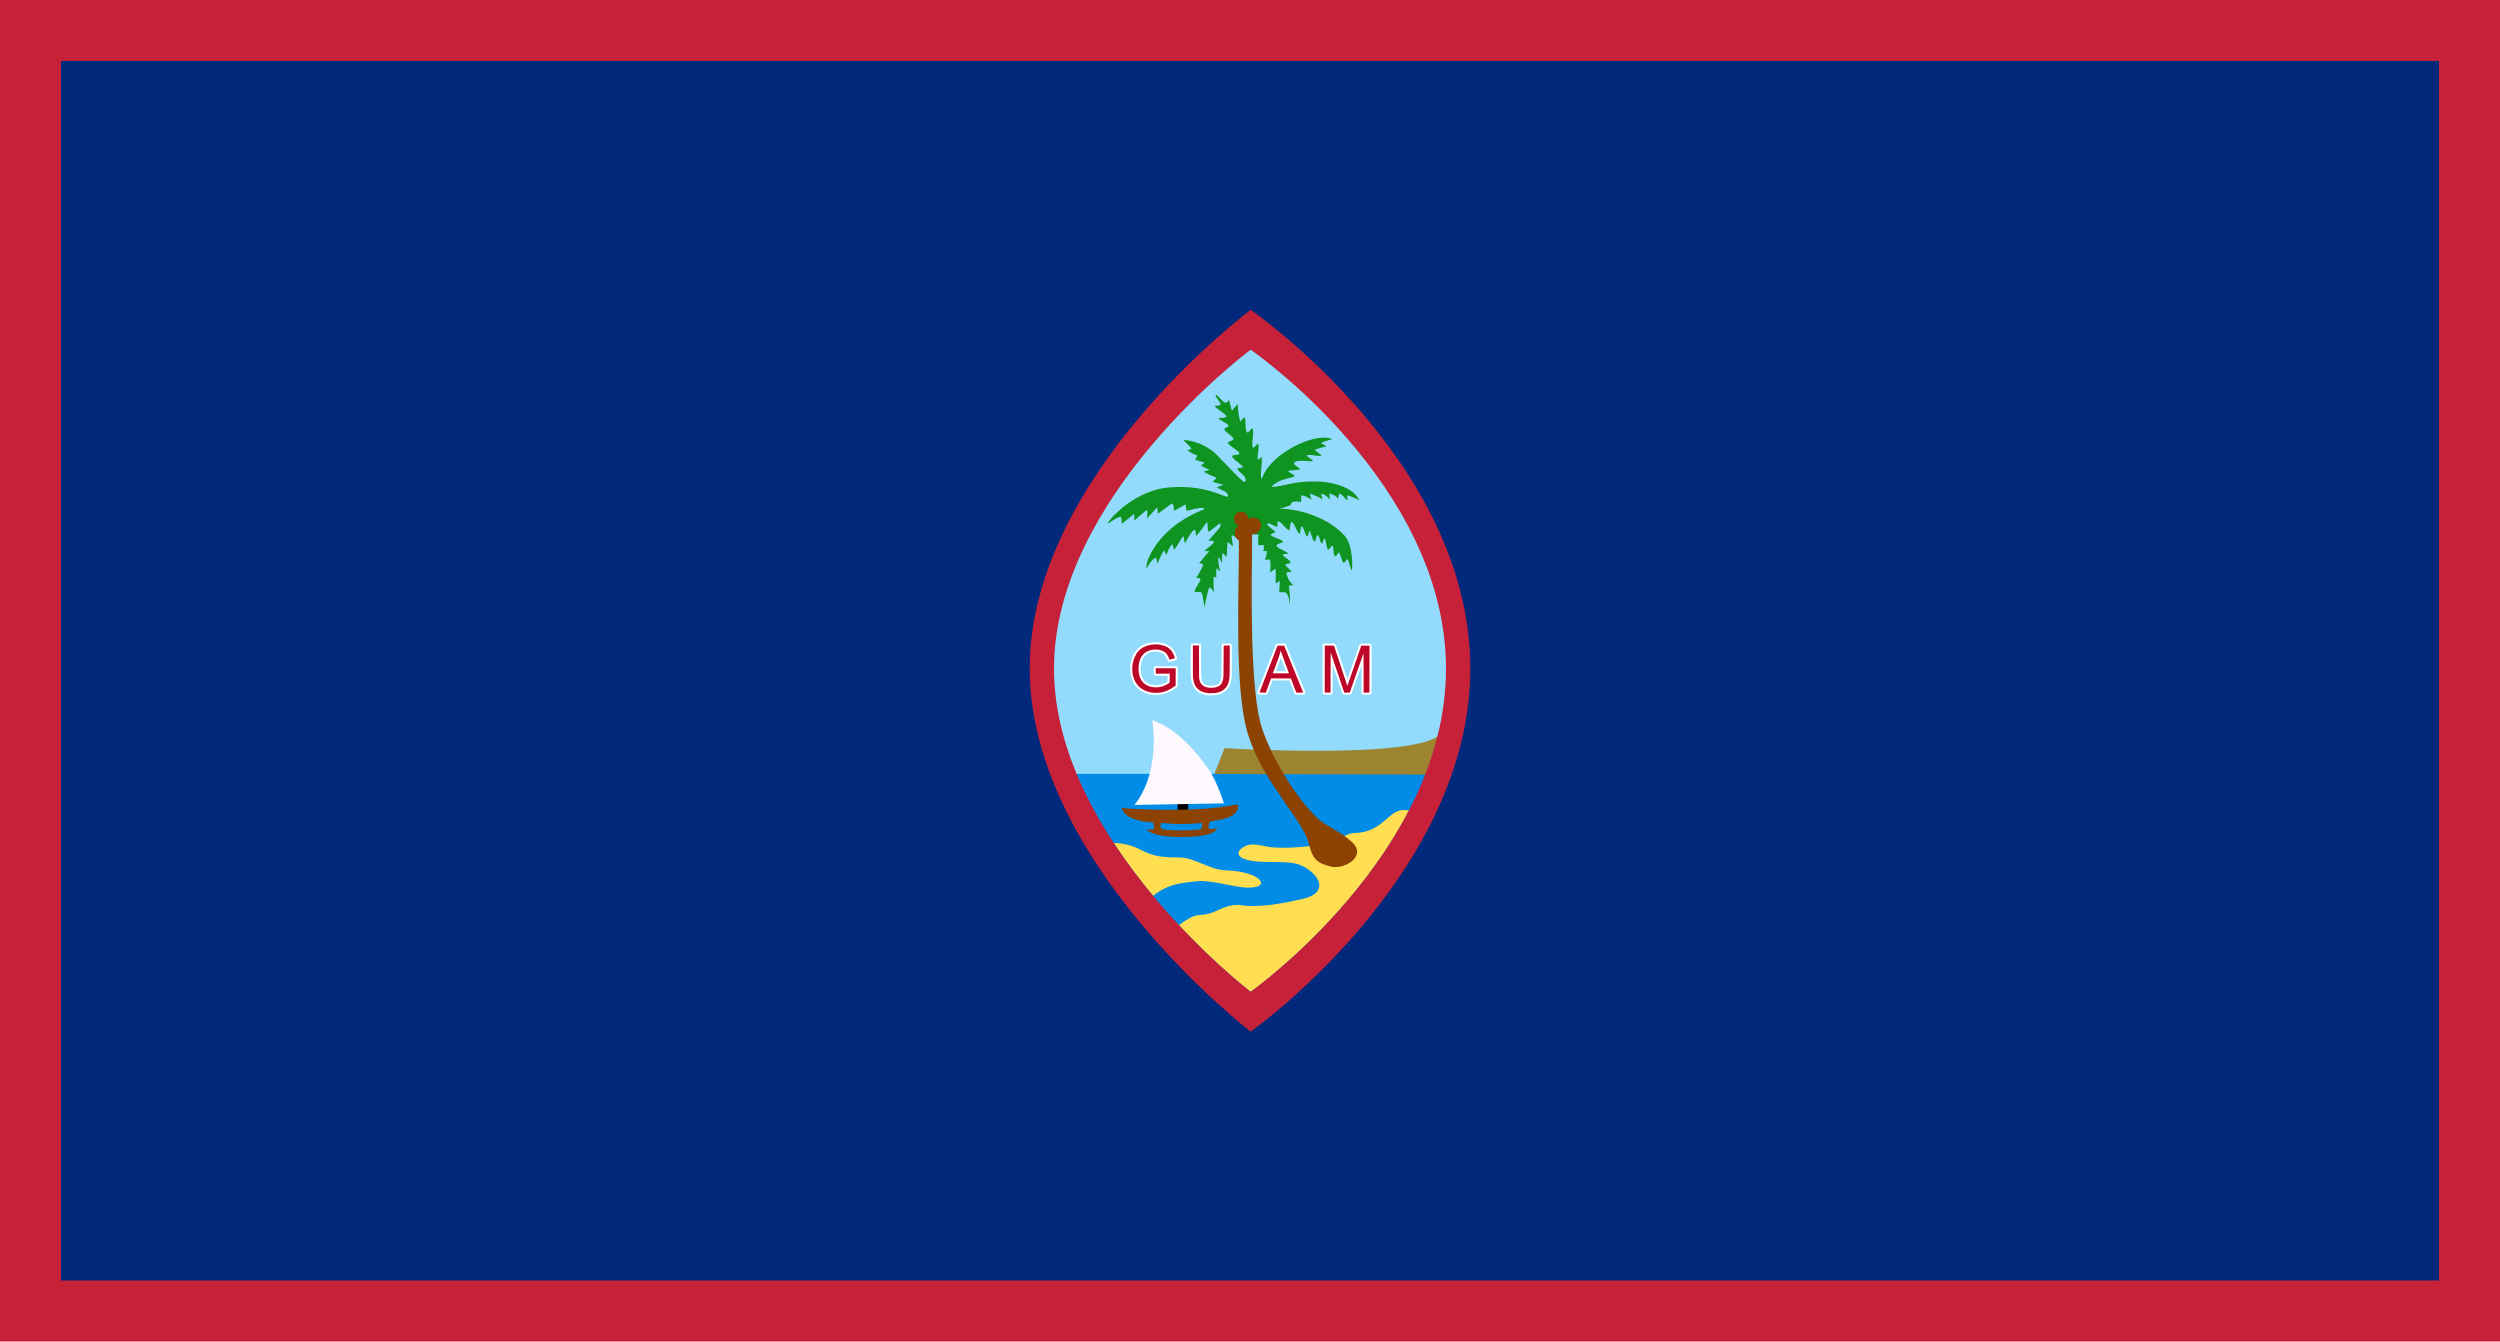
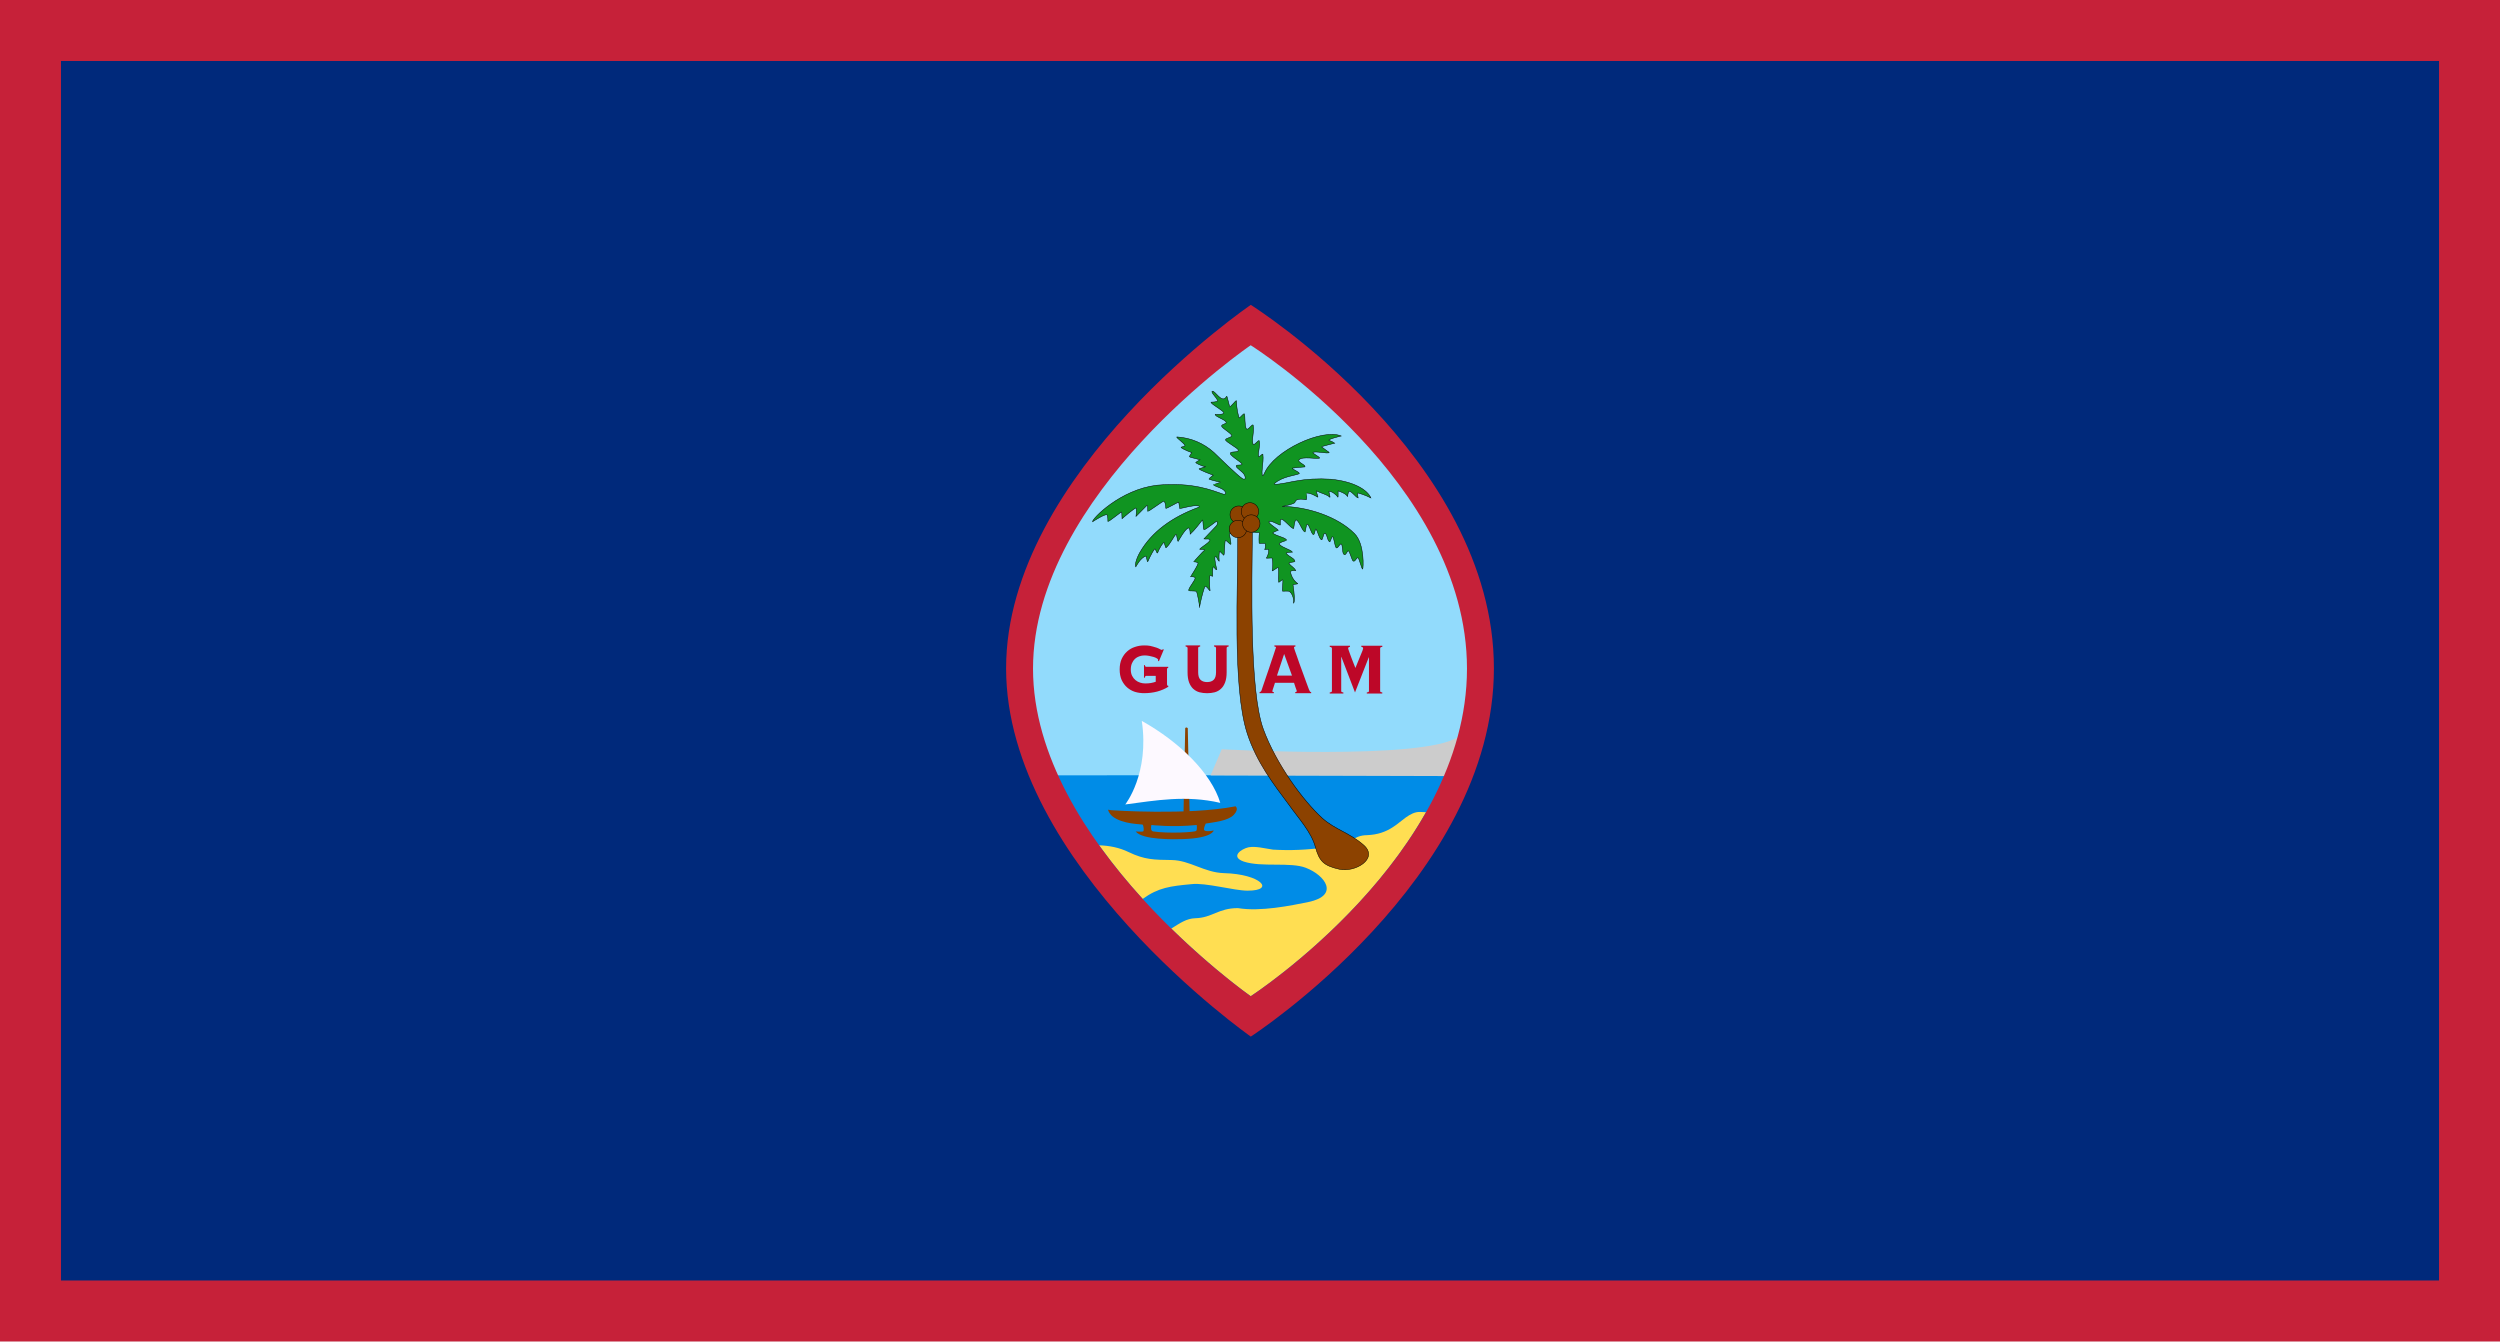
- <svg xmlns="http://www.w3.org/2000/svg" clip-rule="evenodd" fill-rule="evenodd" image-rendering="optimizeQuality" shape-rendering="geometricPrecision" text-rendering="geometricPrecision" viewBox="0 0 216958.34 116416.66">
-   <path d="M0-.005h216958.33V116416.66H0z" fill="#c62139" />
-   <path d="M5291.666 5291.667h206375v105833.331h-206375z" fill="#00297b" />
-   <path d="M108537.167 28617.296s-18122.53 14420.028-18122.53 29399.058c0 14981.029 18122.541 29783.057 18122.541 29783.057s18006.53-13724.025 18006.53-29783.057c0-16057.03-18006.54-29399.058-18006.54-29399.058z" fill="#92dbfc" />
-   <path d="M92419.719 67159.562c4716.233 11327.588 16117.447 20639.81 16117.447 20639.81s11603.943-8844.17 16181.373-20640.687" fill="#008ce7" />
-   <path d="M124781.681 63890.343c-2794.003 1999.002-18515.022 1039-18515.022 1039l-879.002 2238.004 18719.024 57.999c78-306.998 265-672 330-982.002z" fill="#9c8431" />
-   <path d="M96651.642 73153.356c796.01 26.008 1589.01 193.997 2301.011 576 1273 668 2011.001 662.999 3383 683.999 1436.002 21.987 2563.004 1079.003 4115.006 1123.003 2859.004 80 4061.005 1500.001 1838.002 1499.001-1050.002-1.059-3301.004-706.001-4389.006-558.001-1654.002 168-2610 294.002-3834.001 1267.003-1166.001-1400.001-2332.002-2940.004-3414.012-4591.005zm5656.011 7128.008c709.002-485.002 1197.002-864.002 1885.002-885.002 1337.002-41 1793.003-868 3338.005-867 1756.003 322 4136.005-211 5529.007-520.002 2473.004-570 1300.002-2300.004-197-2928.003-1210.002-518.001-3478.004-26.009-4885.006-540.001-1065.002-416-187-1079.001 386-1220.001 578-106 1198.002 85 1917.002 201.999 1284.002 113.001 2897.004-7.011 4025.006-182 2331.002-356.998 2235.001-1041 3360.005-1057.002 821-38 1446.002-281.998 2006-682.001 658.002-439 1343.003-1340.002 2139.004-1304l468.002 20.003c-4916.007 9510.012-13745.019 15753.018-13745.019 15753.018s-2853.004-2184.001-6226.008-5790.005z" fill="#ffde52" />
-   <path d="M113608.667 73315.355c305.001 1180.003 628.002 1581.003 1868.003 1884.001 1224.002 303.001 3094.003-887 1935.004-2042.003-1103.004-1074-2265.005-1349-3253.005-2316.003-1533.002-1520-3636.006-4662.006-4635.006-7633.01-1093.002-3248.003-903.002-12392.016-854.002-17024.022 1.006-54 133-86 148-108 71-102 139 33 28.001-646-29-174-167-354-166-530 1.005-314.002-1084.001 343-1370.003 903-65 128 208.001 493 208.001 565 37 4444.006-441 13218.017 739 17190.024 730.001 2459.003 2062.003 4358.006 3268.005 6115.007 723.001 1126.001 1769.002 2341.003 2084.002 3642.006z" fill="#8c4200" />
-   <g fill-rule="nonzero">
-     <path d="M100086.654 60304.335c-14-2.117-69-8.996-122-16.007-377-46-780-204.999-1075.001-425-420-313-698-814.002-791-1429.003-26.01-172-25.01-615 1-784 74-474.999 248-894.002 498-1200 74-90.001 216-228.002 303-293.002 205-156 470-278.002 749-346 200-50 323-65 563-72 334.001-7.99 569.001 22.013 833.001 110 338 111.002 600.005 291 785.005 537.002 125 165.999 287 534.998 310 705.001 12 92.998-25.001 162-107 196.998-26.001 11.006-156 50.001-290 86-269.004 72.002-307.004 74.002-367.004 23.998-40-33.999-54-60-89-169-16-46-55-139.999-88-207-51-102.999-72-134-141-203-69-69.999-99-90.999-202-141-228-111.001-484.001-149-779.001-113.001-216 26.008-450 114.001-597 225.001-327 246-509.001 732-490 1306.001 25 783 357 1214.002 1040 1351.003 131 26.008 417 26.008 557 0 204-38 503-155.001 672-263.001l61-38v-249l1.01-250.002-539-3.995-539-3.996-34-23.997c-19-13.997-45-40-58-59-24-33-24-38.002-24-331.002 1-293 1-298 25-331 13-18.996 40-45 59-58.001l34-25.003 923 2.117 924 2.117 33 23.997c19 12.99 45 42 59 64l24.001 39.003 2.01 765c2.011 815 0 848-49 907-13.999 17.013-78 69-141 115.002-436 320.998-900 511.998-1377 567-123.001 13.996-481.001 18.996-557.001 7.99zm4829.003 41.003c-483-37.002-848.002-181.002-1114.002-438.002-262-253-392-570-450-1098-17-147-18-302.002-17-1496.004 2.01-1286 3-1334 23-1373 11.002-22.014 37-53.002 57-69l38-28.002 317.001-2.99c306-2.116 319-2.116 364 20.003 28 13.996 56 39.002 71 62l24.001 39.003 4 1380c3.001 1216.003 5.001 1393.001 20 1489.002 40 250 80 343.002 197 460 147 146 300 200.002 590 210 267.002 7.99 450.002-22.013 607.002-99 181-88 263-226.998 325-544.999 23-120.002 23-139.002 32-1501.004 9.001-1543 2.011-1415 85-1478l39-29h330.002c368 1.057 357-1.059 416 76.999l30 39 1.005 1238.001c1.006 1242.003-5 1502.003-38 1736.005-71 497.998-236 812.998-554 1059-107 82.999-151 111-256.001 162.999-161 81-347 136.001-558 166-110 16.007-471.001 27-583.001 18.996zm4322.006-67.001c-14-2.99-45-26.008-70-50-51-51.002-65-98-50-162 18.998-79.002 1583.001-4115.006 1608.001-4147.005 49-66 63-68 429-67 366.001 0 380.001 2.99 430.001 68 12.999 18.998 401.001 958.001 862.002 2089 732 1797.004 837 2062.003 837 2110.004 0 60.999-24 103-81 144-34 23.997-35 23.997-401 22.991h-367l-40-30.998c-51-39-50-35.002-287.002-655-108-283.001-201-523.002-207-533-9-17.992-55-18.997-735-20.003-681.002-1.058-726.002 0-733 17.013-4.002 10-96.002 261.998-205.002 559.998-108 297-206 556.001-218 575.001-11.999 18.997-37 45-55 58.002-33 23.997-39 23.997-363 25.003-181 1.058-340-1.058-354-3.995zm2343.002-2066.003c-15.999-45-404-1083-414-1108-4-11.008-9.001-6.007-17 16.006-18 54.001-415 1113.002-420 1122.001-3 3.995 191 7.99 430 8.996h436.001zm3314.005 2062.003c-46-13.997-96-67-109-116.002-7.002-27.998-9.002-713-4.001-2121.001l7.001-2079.002 28-38c56-73 51-72 552-71 417 1.057 452 2.115 487.002 20.001 20.002 11.007 46.998 35 58.999 53 11.986 17.013 244.999 702 517.001 1520.003 273 818.002 498 1488.002 501 1488.002 2.99 0 235-665.002 516-1477.003 319.002-924 521-1493 538.003-1519 56-81 50.998-80 510-79 390.999 0 408.999 1.058 446 22.013 21.009 11.985 49.999 40 65 61l26.01 40-2.99 2091.003c-3.995 1971-5.001 2093.001-22.992 2125.002-10.002 17.992-36.002 46.998-58.002 63l-39 29.998-319-1.058c-316 0-319 0-353-25.003-18.997-12.99-45-39.002-58.002-58.002l-25.003-33.999-2.99-1200.002-2.99-1199-55.999 158.999c-31 88-221.001 632-422.002 1209-353 1011.003-368 1052.003-409 1094.003-25.002 26.01-56 46-77 50.001-20.003 3.995-153.002 6.985-297 6.985-251-1.058-264-2.117-309-25.003-26.009-12.99-57.002-39-69-56.999-12.013-17.992-207-581.002-433.002-1251.001-226-669.002-415-1217.002-419-1217.002-5 0-8.998 542.002-10.998 1206-2.011 1351.003 4 1252.004-80 1308.003l-43 28.001-298 1.058c-164.002 1.06-313.002-2.99-331.002-8.996z" fill="#fff" />
-     <path d="M100058.654 60119.336c-542-62-1030-302.001-1324.001-652-248-294-408-682-461-1118.003-17-143.999-16-484 2.01-621.998 62-475.002 250-918.002 519-1223.003 459-521 1412-731.003 2186.001-481 488 156.999 778 454.999 943 966 23 71 40 131 38 134-6.001 3.996-422 117.002-453 123-18 2.99-27-13.997-54-93.999-77-226.002-194-414.001-324-518.001-284-226-684-309-1153-238.001-300 46-598 200.002-769 398-257.001 297.003-384.001 661-400.001 1142.003-15 476 71 839 270 1139 323 488 1075 706.002 1744.001 506 214-64 447-174.997 611-292l75.999-53.998 1.006-385v-386.002l-604.005-1.058-605-1.058 1.01-236.001v-236l864 2.116 864.001 1.059-2.011 752.001-1.006 752-95 70c-389 286.002-779.004 459.003-1196.004 533.001-154 27.001-522 37-678 18.997zm4787.003 36.999c-392-43-697.002-169-913.002-379-197-191-310-428-369-772.998-42-248.003-45-376.003-43-1696.005l2.01-1293.001 265.001 1.059h264l2.011 1379c2.011 1467.002 1.006 1443.002 57 1664.004 71 282 281 491 581.002 578 240 70 564 71 837 2.99 324-81 498-255 586-585.001 68-253 67.002-229 74-1690.002l7.002-1345.001 265 1.058h264l-3 1247c-1.005 718-7.001 1317.001-14 1413.003-45 632-209 974-592 1233-151 103-356 181-582 223-98 17.992-576.001 31.001-688.001 18.997zm4474.006-113.998c12.999-33.002 366-948.002 785-2034.004l763.002-1974.002 286-2.117 287-2.99 822.001 2020.003c452 1111.002 825.001 2029.003 829.001 2040.004 7.001 18.998-11.001 20.003-292 20.003l-300-1.058-52-135.001c-29-74-134-351-235-614l-183.002-478.003-862-3.995-862.002-5-224 616-224 616.001-281-1.059h-280zm2534.002-1625.003c-3-11.007-121-326-261-700.001-140-374-298-808-350-966.002-52-157-97-288-99-291-3-2.99-23 66-44 153.001-69 289-135 487-381 1137.003-133 354.999-246 654-250 664.998-8.002 18.997 30 20.003 691 21.008 660 1.06 699 0 694-18.997zm3112.005-354l4-2039.001 400 3.995 399 3.995 540 1625.003c297 893 557.001 1680.002 577.001 1749.003 21.008 68 40 121.999 43 119.999 2.117-2.99 69.001-196.001 148-430.001 80.003-233 350.002-1017.001 601.002-1742.003l457.002-1318.001 358-2.116 358-2.117-3.995 2038.002-3.995 2039.004-253-1.058h-253l2.99-1713.003c2.115-942.002-1.06-1707.003-7.013-1701.002-5 6.006-256 718-557.001 1582.003-300.998 864-568 1629-593 1700l-46 129.002h-477.999l-582.002-1726.003c-320-949-586-1733.003-591-1743.002-5-8.996-10.999 767.001-12.999 1725.003l-4 1741.001h-253l-253-1.058z" fill="#bd0728" />
-   </g>
-   <path d="M97273.642 44871.316c77 106.001 66 563.001 66 563.001 63 38 1085.01-870.001 1085.01-829.001 1 191.001 24 585.001 24 585.001s1058.001-1006.001 1102.001-900.001c49 119-4 702.001-4 702.001s704-776.001 833-916.001c93.001-100 78.001 126 87.001 491 2.01 65 1153.998-850 1223.998-866 149-32 195 475 187 602-6 94 1063.002-610 1016.002-517l79 541c298-41 1008.001-306 1435.001-237 137 22 130 91 8.001 141-2058.002 833.001-3641.002 2089.002-4563.002 3839.005-314 596-410 1116.001-327 1247.001 0 0 370-796 787-921 56-16 93 510 150 480 0 0 316-798.002 544-1092.002 61-79 163 419.001 228 345.001 0 0 164-534.001 484.999-906.001 46-53 129 505 180 458 333.001-307 646.001-1077 771.001-1134 87-68 102 640 185 579 0 0 475.002-954.002 759.002-1127.002 182-112 175 521 175 521 362-357 761-949 950-1206 87.002-118 39 780 132 815 119 46 899.002-688 987.002-703 58-10.002 126 209-26 385-12.002 13.999-964.001 1112.001-964.001 1112.001 185 35 257-17 390 18 395 104-740.001 755.001-721.001 877.001 0 0 547-10.002 364 96-132 77-855 1008-855 975.002 0-17 363 8 361 112-3 193-601 1188-607 1182-33-33 321-43 369 55 88 181.002-614.001 986.002-477.001 1123.002 18.999 19 401 6.001 571 44 82 18 312 1462.002 254 1404.002-12.997-13.999 246.002-1354.001 403.002-1762.002 96-247 403 373 428 318-12.999 0-62-881.001-19-1282.001 12-112 233 117 230 10.002-8-243.002-28-503.002 22-740.002 38-179 226 323 299.001 188 0 0-228-872-133-1118 63-162.002 215 392 315 414 0 0-56-678.002 49-853.002l317 340.001c69-109 56-1165.001 120-1264.001 53-83 382.001 396 431.001 321 44-68-139-852.002-98-914.002 58-89 419.001 218 426 212.001 147-148 142.001-517.001 204.001-654.001 166-371 1118.001-419 1230.001-155 55.001 128 17 293-5 492 9.001 8.001 477 42 481 6.001 0 0-56 437-23 918.002 5 64 475-16 481 48 43 453-61 495-61 495 4 33 317.001-48 322.001-12.999 34 221-37 490-177 749-21 37.002 448-36 455 7.002 57 340 68 610.001 9.001 1090.001-5 39 459.001-339 466.001-300 70 404-10.999 840 31 1258.001 10.001 97.001 307-289 334-177 27 110-66 910.001-21 955.001 0 0 497.001-25 541.001 17 394.001 370 319 1016.001 319 1016.001 108-80 67.001-858-42-1570.002-12-75 382.001-46 370.001-116 0 0-432-260-574-984.002-30.001-155 417-123 417-123-124-285-342-339-527.001-613-60-90 464-131 464-157 1.006-273-442-403-671-687-98-121 478-127.002 478-127.002-169-235-726-338-1010-649-155-169 565-335 556-364-79-249-756-327-1084.002-608.002-68-58 428.001-254 428.001-254-50-106-1131.001-817-581-752 232 28 703 358 740 308 0 0-20-415 28-465 181-188.002 805.001 798 1017.001 758 0 0 78-706 174.001-725 228-43 506 1028 731 1028 30 0 47-619 163-653 131.001-38 278.001 694 444.001 856.001 154.001 149 156.001-572.001 246.001-435.001 153 221 190 682.001 399 885.002 136 132 161-636.002 312-533.002 175 119.001 134 517.002 331.001 713.002 94 93 157-507 264-419 95 77 159 811 261.001 927 130 148 280-387 415-302 97 62 74 697 164 833 184 282.002 280.002-341 402.001-245 85 65 269 795.002 346.001 853.002 171 130 265-332 395-267 94 46 284 986 362 962 51-15.999 177-2142.002-641.002-3039.004-1333-1462.002-3720.003-2306.002-5668.005-2327.002 0 0 979.001-195 1005-357 52.001-323 538.002-285 877.002-211 60 12.999 28-571.002 36-574.002 303-7 574.001 172 864.001 348 90 55-183-585-87-530 372 215 786 278 1037.001 539 66 69.002-76-493-76-493 186-45 553.001 223 697.001 474 70 124.002-4-655 51-517 0 0 648 220 718 493 0 0 53.002-494 140-468 260.001 68 488.003 507 691.002 570 0 0-84-440-17.992-423 488 123 1018.001 425 1017.001 423-275-688-1318.002-1409.001-3153.004-1602.002-337-34.999-1704.002-91-2863.004 178.002-950 220-1700.002 345-1546.002 195 628.002-615.002 1643.002-690.002 1922.003-833.002 200-102-673-439-500-487 172-41 952-106 952-106 169-132-567-390.001-457-582.002 220-385 1521.002-35 1632.003-181 36-49-559.002-401-534.002-453 95-195 1253.002 144 1280.002-26 0 0-351-262-601-477.001-30-26 1034-312 1034-312-20-20-182-134-426-229-223-87 934.002-388 934.002-388-1466.002-670.002-5271.008 1236-6026.008 3214.003-196 472-202-41-161-441.001 39-430 93-807 47-1202.002-14-117-311 311.001-331 197.001-76-420 149-881.001 46-1347.001-34-157-428.002 463-480.002 306-144-431 108-1037.002 6.001-1631.002-40-232-413 497-538 289-146-241-82-1134.002-151-1269.002-56-108-388.001 428-416.001 327-450-1637.002 148-1841.002-716-918-30.001 32-222.001-968.002-255.001-934.002-354 758.002-934.002-540-1132.002-419-148 92 404 594 410 820 3.001 109-508 116-508 116 11 187 972.002 711.002 1003.002 916.002 25 169-680.002 127-680.002 127 22 229 823.002 447 867.002 690.002 25 134-375 164-362 300 21 209 774 622 799 835.001 17 148-481 209-493 347-15 167 1000 727.001 1001 884.001 1.006 222-404 108-588 220-259 157.001 831 793.001 877.002 974.002 36 159-436.002 19-452.002 164-20 190 534.002 477.001 661.002 803.001 127 322-3.001 404-185.001 276-365-257-1837.002-1821.002-2228.003-2238.003-568-606-1731.002-1285-2891.004-1325-121 37 624.002 564 629.002 755 1.005 49-335.001 122-320.001 137 206 206 847.001 451 847.001 451l-184 331.001c43 97 347 123 834 283 0 0-365 226-338 247 258 206 758.002 358 758.002 358l-492.001 165c-29 95 1107.001 550.002 1107.001 550.002s-355 306-339 322c87 87 922 280 922 280 14 14-590 202-586 206 219 219 823.002 290.001 964.002 652.002 0 0 83 206-156 167-940.002-341-2396.004-1047.001-5219.004-770.001-2886.011 376.001-5085.013 2885.003-5047.013 3135.004 0 0 1032-740.001 1141.001-590z" fill="#109421" />
-   <g fill="#8c4200" transform="translate(201503.018 49556.295)">
-     <ellipse cx="-76406.734" cy="-54552.762" rx="609.989" ry="646.731" transform="rotate(-32.773) skewX(.012)" />
-     <ellipse cx="80113.359" cy="46920.699" rx="696.674" ry="738.637" transform="matrix(-.84082 -.54131 -.5415 .8407 0 0)" />
-     <ellipse cx="80494.336" cy="47852.852" rx="743.691" ry="788.485" transform="matrix(-.84082 -.54131 -.5415 .8407 0 0)" />
-   </g>
-   <path d="M102199.713 69706.336h919v687h-919z" />
-   <path d="M97603.708 70148.337s6037.009 459.999 9739.011-334.999c0 0 311.001 210.999-136 732.999-447 521.001-1578 632.999-2199.001 745 0 0-149 335-137 509 12.999 174.001 392 156.001 578 118.002l186-37.002s-87 652.002-2372.001 739.002c-750.001 28.998-3222.999 81-3745.999-652.002 0 0 453 37.002 571 0 118-36.999 32-509-12.01-578.001-42.99-67.998-1603 0-2422-757.999-203-216.001-300-446-300-528 0-7.012 250 44 250 44zm3146.01 1267s1651.998 211 3553 0c0 0 50 360-37.001 497.001-87 136.999-2280.001 242.001-3385.999 50.001-178-57.002-184-275.003-130-547.002z" fill="#8c4200" />
-   <path d="M98443.718 69854.337s2240-2382.001 1554-7352.007c0 0 2333.998 601.001 4713 4034.005 0 0 694 697 1510.001 3183.001z" fill="#fdf9ff" />
-   <path d="M108540.72 26889.305S89359.708 41168.314 89359.708 58005.326c0 16839.012 19181.012 31522.022 19181.012 31522.022s19058.02-13472.01 19058.02-31522.022c0-18049.013-19058.02-31116.021-19058.02-31116.021zm-7 3456.003S91469.708 43048.315 91469.708 58027.326c0 14981.012 17064.012 28044.022 17064.012 28044.022s16955.02-11985.01 16955.02-28044.022c0-16057.011-16955.02-27682.018-16955.02-27682.018z" fill="#c62139" />
+ <svg xmlns="http://www.w3.org/2000/svg" xml:space="preserve" width="82in" height="44in" fill-rule="evenodd" clip-rule="evenodd" image-rendering="optimizeQuality" shape-rendering="geometricPrecision" text-rendering="geometricPrecision" viewBox="0 0 82 44">
+   <path fill="#c62139" d="M0 0h82v44H0z" />
+   <path fill="#00297b" d="M2 2h78v40H2z" />
+   <path fill="#92dbfc" d="M41.024 10.662s-7.583 5.525-7.583 11.264c0 5.74 7.583 11.412 7.583 11.412s7.535-5.258 7.535-11.412c0-6.152-7.535-11.264-7.535-11.264z" />
+   <path fill="#008ce7" d="M34.28 25.43c1.974 4.34 6.744 7.908 6.744 7.908s4.856-3.389 6.77-7.909" />
+   <path fill="#9c8431" d="M47.821 24.177c-1.169.766-7.747.398-7.747.398l-.368.858 7.833.022c.032-.118.11-.258.138-.376z" style="fill:#ccc" />
+   <path fill="#ffde52" d="M36.051 27.726c.333.01.665.075.963.22.533.257.841.255 1.415.263.601.008 1.073.413 1.722.43 1.196.03 1.7.575.77.575-.44 0-1.382-.27-1.837-.214-.692.064-1.092.112-1.604.485a19.481 19.481 0 0 1-1.429-1.759zm2.367 2.731c.296-.185.5-.33.788-.339.56-.015.75-.332 1.397-.332.735.123 1.73-.08 2.314-.2 1.034-.218.544-.88-.083-1.121-.506-.199-1.455-.01-2.044-.207-.445-.16-.078-.413.162-.467.241-.041.5.032.802.077a8.401 8.401 0 0 0 1.684-.07c.975-.137.935-.399 1.406-.405.343-.014.605-.108.84-.261.274-.168.561-.513.894-.5l.196.008c-2.057 3.644-5.751 6.036-5.751 6.036s-1.194-.837-2.605-2.219z" />
+   <path d="M38.875 23.883c.028-.038.056-.021.084 0l.06 2.786h-.2z" style="fill:#8c4200" />
+   <path fill="#8c4200" d="M36.45 26.575s2.525.176 4.074-.128c0 0 .13.08-.056.28-.187.2-.66.243-.92.286 0 0-.063.128-.058.195.006.067.164.06.242.045l.078-.014s-.037.25-.993.283c-.314.011-1.348.031-1.567-.25 0 0 .19.014.239 0 .05-.014.013-.195-.005-.221-.018-.026-.67 0-1.014-.29-.085-.083-.125-.172-.125-.203 0-.003.104.017.104.017zm1.316.485s.691.081 1.486 0c0 0 .021.138-.015.19-.036.053-.954.093-1.417.02-.074-.022-.077-.105-.054-.21z" />
+   <path fill="#fdf9ff" d="M36.908 26.386s.8-1.004.543-2.74c1.237.688 2.288 1.725 2.574 2.688-1.122-.26-2.113-.08-3.117.052z" />
+   <path fill="#c62139" d="M41.026 10S33 15.471 33 21.922C33 28.374 41.026 34 41.026 34S49 28.838 49 21.922C49 15.007 41.026 10 41.026 10zm-.003 1.324s-7.14 4.867-7.14 10.607c0 5.74 7.14 10.745 7.14 10.745s7.094-4.592 7.094-10.745-7.094-10.607-7.094-10.607z" />
+   <path fill="#8c4200" d="M43.146 27.788c.128.452.263.606.782.722.512.116 1.294-.34.81-.782-.462-.412-.948-.517-1.362-.888-.641-.582-1.521-1.786-1.939-2.924-.457-1.245-.378-4.748-.357-6.523 0-.02.055-.033.062-.041.03-.04.058.012.011-.248-.012-.067-.07-.136-.07-.203.001-.12-.453.131-.572.346-.028.049.087.189.087.216.015 1.703-.185 5.065.309 6.587.305.942.863 1.67 1.367 2.343.303.431.74.897.872 1.395z" style="stroke-width:.016;stroke:#000" />
+   <path fill="#109421" d="M36.311 16.89c.033.04.028.216.028.216.026.014.454-.334.454-.318 0 .073.01.224.01.224s.443-.385.461-.345c.02.046-.002.27-.002.27l.349-.352c.039-.038.033.049.036.188.001.025.483-.325.512-.331.063-.013.082.182.079.23-.003.036.445-.233.425-.198l.033.207c.125-.015.422-.117.6-.09.058.008.055.034.004.054-.861.319-1.524.8-1.91 1.47-.131.229-.171.428-.136.478 0 0 .154-.305.329-.353.023-.006.039.196.063.184 0 0 .132-.305.227-.418.026-.03.068.16.096.132 0 0 .068-.204.203-.347.019-.02.054.194.075.176.14-.118.27-.413.322-.435.037-.026.043.245.078.222 0 0 .199-.366.317-.432.077-.043.074.2.074.2.151-.137.318-.364.397-.462.037-.046.017.298.055.312.05.017.377-.264.413-.27.025-.003.053.08-.01.148l-.404.426c.078.014.108-.006.163.007.166.04-.31.29-.301.336 0 0 .229-.004.152.037-.055.03-.358.386-.358.373 0-.006.152.003.151.043-.001.074-.251.455-.254.453-.013-.012.135-.016.155.021.037.07-.257.378-.2.43.008.008.168.003.239.017.034.007.13.56.106.538a4.833 4.833 0 0 1 .169-.675c.04-.094.169.143.179.122-.005 0-.026-.337-.008-.491.005-.043.098.045.096.004-.003-.093-.011-.193.01-.284.015-.068.094.124.125.072 0 0-.096-.334-.056-.428.026-.062.09.15.132.158 0 0-.024-.26.02-.326l.133.13c.029-.042.023-.447.05-.484.022-.032.16.151.18.123.019-.027-.058-.327-.04-.35.024-.035.175.083.178.08.061-.056.06-.198.085-.25.07-.142.468-.16.515-.06.023.05.007.113-.002.19.003.002.2.015.2.001 0 0-.023.168-.009.352.002.025.199-.006.202.019.017.173-.026.19-.026.19.002.012.133-.02.135-.006a.448.448 0 0 1-.074.287c-.01.014.187-.014.19.003.024.13.028.234.004.418-.002.014.192-.13.195-.115.03.154-.005.321.013.482.004.037.128-.111.14-.068.01.042-.028.348-.01.366 0 0 .209-.01.227.006.165.142.134.39.134.39.045-.031.028-.33-.018-.602-.005-.029.16-.018.155-.045 0 0-.18-.1-.24-.377-.013-.059.174-.047.174-.047-.052-.109-.143-.13-.22-.235-.025-.034.194-.05.194-.06 0-.104-.185-.154-.281-.263-.041-.046.2-.049.2-.049-.07-.09-.304-.13-.423-.248-.064-.065.237-.129.233-.14-.033-.095-.316-.125-.454-.233-.028-.022.18-.097.18-.097-.021-.04-.474-.313-.244-.288.098.01.295.137.31.118 0 0-.008-.16.012-.178.076-.072.337.305.425.29 0 0 .033-.27.073-.278.096-.016.212.394.306.394.013 0 .02-.237.068-.25.055-.015.117.266.186.328.064.057.065-.22.103-.167.064.085.08.262.167.34.057.05.067-.244.13-.205.074.046.057.198.139.273.04.036.066-.194.11-.16.04.03.067.31.11.355.054.057.117-.148.173-.116.04.024.031.267.069.32.077.108.117-.131.168-.094.036.025.113.304.145.326.071.05.11-.127.165-.102.04.018.119.378.152.369.02-.006.074-.821-.269-1.165-.557-.56-1.556-.883-2.371-.891 0 0 .41-.075.42-.137.022-.124.225-.11.367-.08.025.004.012-.22.015-.22.127-.004.24.065.362.132.037.022-.077-.224-.037-.203.156.083.33.107.434.207.028.026-.031-.189-.031-.189.077-.017.23.085.291.182.03.047-.002-.251.021-.198 0 0 .272.084.3.188 0 0 .023-.189.06-.179.108.026.204.194.289.219 0 0-.036-.169-.008-.163.204.048.426.163.426.163-.115-.264-.552-.54-1.32-.614a4.743 4.743 0 0 0-1.198.068c-.397.084-.71.132-.646.075.262-.236.687-.265.804-.32.083-.039-.282-.168-.21-.186.073-.016.399-.04.399-.04.07-.051-.237-.15-.191-.224.092-.147.636-.013.683-.07.015-.018-.234-.153-.224-.173.04-.074.524.056.536-.01 0 0-.147-.1-.252-.182-.012-.01.433-.12.433-.12a.733.733 0 0 0-.178-.088c-.094-.033.39-.148.39-.148-.613-.257-2.205.473-2.521 1.231-.082.181-.085-.016-.067-.169.016-.165.039-.31.02-.46-.007-.045-.13.119-.14.075-.031-.16.063-.337.02-.516-.014-.06-.179.177-.2.117-.061-.165.044-.397.002-.625-.017-.089-.173.19-.225.111-.061-.092-.035-.434-.064-.486-.023-.042-.162.164-.174.125-.188-.627.062-.705-.3-.352-.012.013-.092-.37-.106-.358-.148.29-.39-.206-.474-.16-.062.035.17.228.172.314.001.042-.213.045-.213.045.005.071.407.272.42.35.01.065-.284.05-.284.05.009.087.344.17.362.264.01.05-.157.062-.151.115.009.08.324.238.334.32.007.056-.201.08-.206.132-.006.064.418.279.419.34 0 .084-.17.04-.246.083-.109.06.347.304.367.374.015.06-.183.007-.19.062-.008.073.224.183.277.308.053.123-.001.155-.077.106-.153-.099-.769-.698-.933-.858a1.982 1.982 0 0 0-1.21-.507c-.05.014.262.216.264.289 0 .019-.14.047-.134.052.086.08.355.173.355.173l-.077.127c.018.037.145.047.348.109 0 0-.152.086-.14.094.107.08.316.137.316.137l-.206.064c-.012.036.464.21.464.21s-.149.118-.142.124c.036.033.385.107.385.107.006.005-.246.077-.245.079.092.084.345.111.404.25 0 0 .034.079-.066.064-.393-.131-1.002-.401-2.183-.295-1.208.144-2.128 1.105-2.112 1.2 0 0 .432-.283.477-.225z" style="stroke-width:.016;stroke:#000" />
+   <circle cx="40.631" cy="16.881" r=".286" style="fill:#8c4200;paint-order:markers fill stroke;stroke-linecap:round;stroke-linejoin:round;stroke-miterlimit:33;stroke-width:.016;stroke:#000" />
+   <circle cx="40.605" cy="17.35" r=".286" style="fill:#8c4200;paint-order:markers fill stroke;stroke-linecap:round;stroke-linejoin:round;stroke-miterlimit:33;stroke-width:.016;stroke:#000" />
+   <circle cx="40.998" cy="16.774" r=".286" style="fill:#8c4200;paint-order:markers fill stroke;stroke-linecap:round;stroke-linejoin:round;stroke-miterlimit:33;stroke-width:.016;stroke:#000" />
+   <circle cx="41.041" cy="17.172" r=".286" style="fill:#8c4200;paint-order:markers fill stroke;stroke-linecap:round;stroke-linejoin:round;stroke-miterlimit:33;stroke-width:.016;stroke:#000" />
+   <path d="M37.59 22.169q-.02 0-.027.017-.007.015-.01.041h-.03v-.41h.03q.005.053.037.053h.728v.035q-.04.003-.04.05v.486q0 .02.005.035t.025.015h.012v.035q-.335.21-.794.21-.155 0-.3-.043-.144-.047-.255-.144-.11-.096-.18-.243-.066-.15-.066-.348t.066-.346q.07-.149.18-.246.111-.1.254-.146.146-.05.301-.05.062 0 .109.003.046.003.09.012.045.009.092.023.047.012.111.033.062.02.114.05.051.026.066.026.02 0 .035-.024l.03.012-.161.386-.03-.02q.005-.018.005-.032 0-.02-.042-.044-.042-.027-.106-.047t-.145-.035q-.08-.015-.156-.015-.088 0-.17.03-.079.026-.143.084-.061.059-.098.147-.037.085-.037.205 0 .117.044.205.044.085.111.14.069.056.153.082.084.026.165.026.104 0 .185-.014.084-.015.16-.041v-.193z" style="fill:#bd0728;paint-order:markers fill stroke;stroke-linecap:round;stroke-linejoin:round;stroke-miterlimit:33;stroke-width:.025" />
+   <path d="M39.886 21.26q0-.022-.012-.033-.009-.015-.053-.021v-.036h.478v.036q-.044.006-.055.02-.01.012-.01.033v.794q0 .195-.05.328-.05.134-.138.213-.086.08-.204.113-.116.03-.249.03-.132 0-.25-.03-.117-.033-.205-.113-.086-.08-.137-.213-.049-.133-.049-.328v-.794q0-.02-.011-.032-.01-.015-.054-.021v-.036h.479v.036q-.044.006-.056.02-.01.012-.01.033v.794q0 .171.077.245.077.074.216.074.14 0 .216-.074t.077-.245z" style="fill:#bd0728;paint-order:markers fill stroke;stroke-linecap:round;stroke-linejoin:round;stroke-miterlimit:33;stroke-width:.025" />
+   <path d="M41.734 22.671q0 .015.008.024.01.006.04.006v.036h-.468V22.7q.03-.006.042-.018.014-.015.027-.05l.026-.081q.021-.065.056-.164l.076-.223.085-.247.082-.247.074-.218q.032-.095.05-.155l.021-.062q0-.015-.018-.021-.016-.006-.035-.009v-.036h.69v.036q-.02.003-.034.009-.013.006-.013.03 0 .006.023.077.027.072.067.188l.09.259.108.295.106.291.095.257q.02.053.034.071.016.018.04.018v.036h-.521V22.7q.05-.003.05-.036l-.013-.039-.03-.083-.03-.09q-.014-.04-.017-.056h-.626q-.027.08-.042.131l-.027.08-.013.045-.003.018zm.643-.512-.257-.709-.235.709z" style="fill:#bd0728;paint-order:markers fill stroke;stroke-linecap:round;stroke-linejoin:round;stroke-miterlimit:33;stroke-width:.026" />
+   <path d="M44.831 22.712q.048-.006.059-.017.012-.015.012-.036v-1.096l-.005-.006-.453 1.155-.447-1.167h-.005v1.114q0 .02.01.036.013.011.061.017v.036h-.448v-.036q.049-.006.059-.017.013-.015.013-.036V21.27q0-.02-.013-.033-.01-.014-.059-.02v-.036h.664v.036q-.06.003-.06.053l.014.048.039.11.053.143q.03.074.056.146.028.068.048.122t.028.071q.043-.113.09-.22t.08-.196q.039-.09.062-.15.022-.059.022-.074 0-.05-.06-.053v-.036h.689v.036q-.049.006-.061.02-.01.012-.01.033v1.388q0 .02.01.036.012.011.06.017v.036h-.508z" style="fill:#bd0728;paint-order:markers fill stroke;stroke-linecap:round;stroke-linejoin:round;stroke-miterlimit:33;stroke-width:.026" />
</svg>
